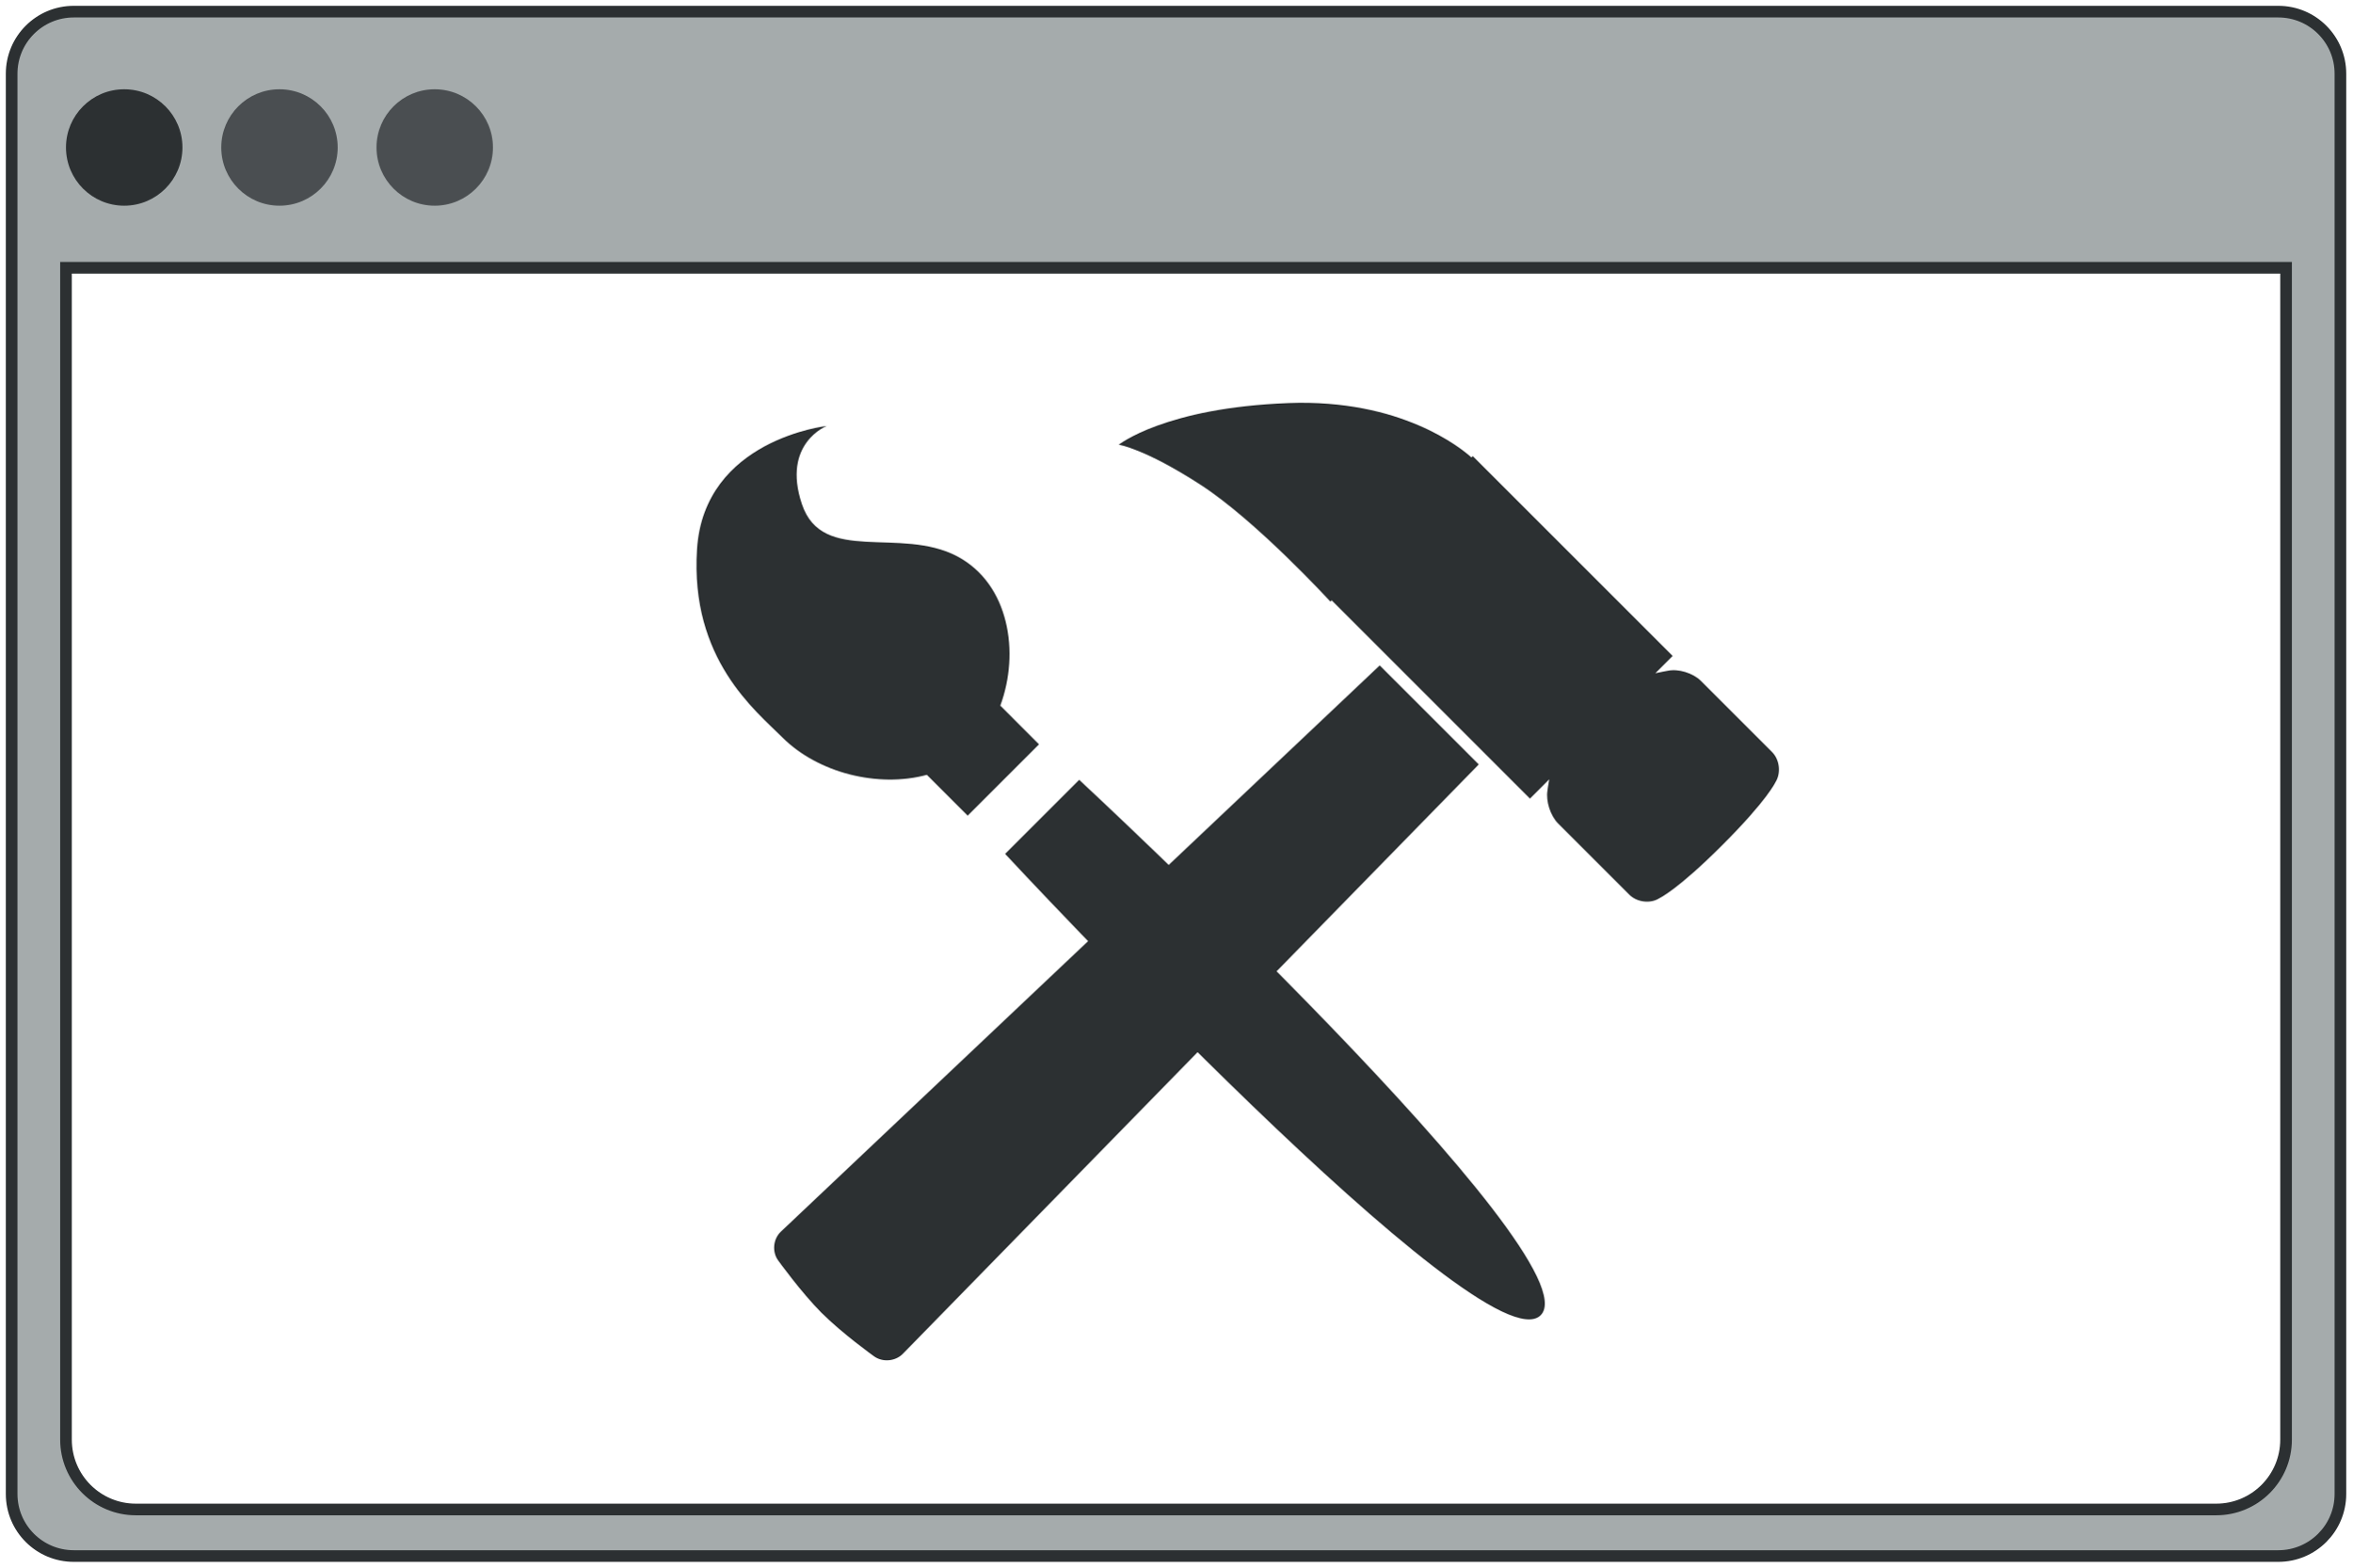
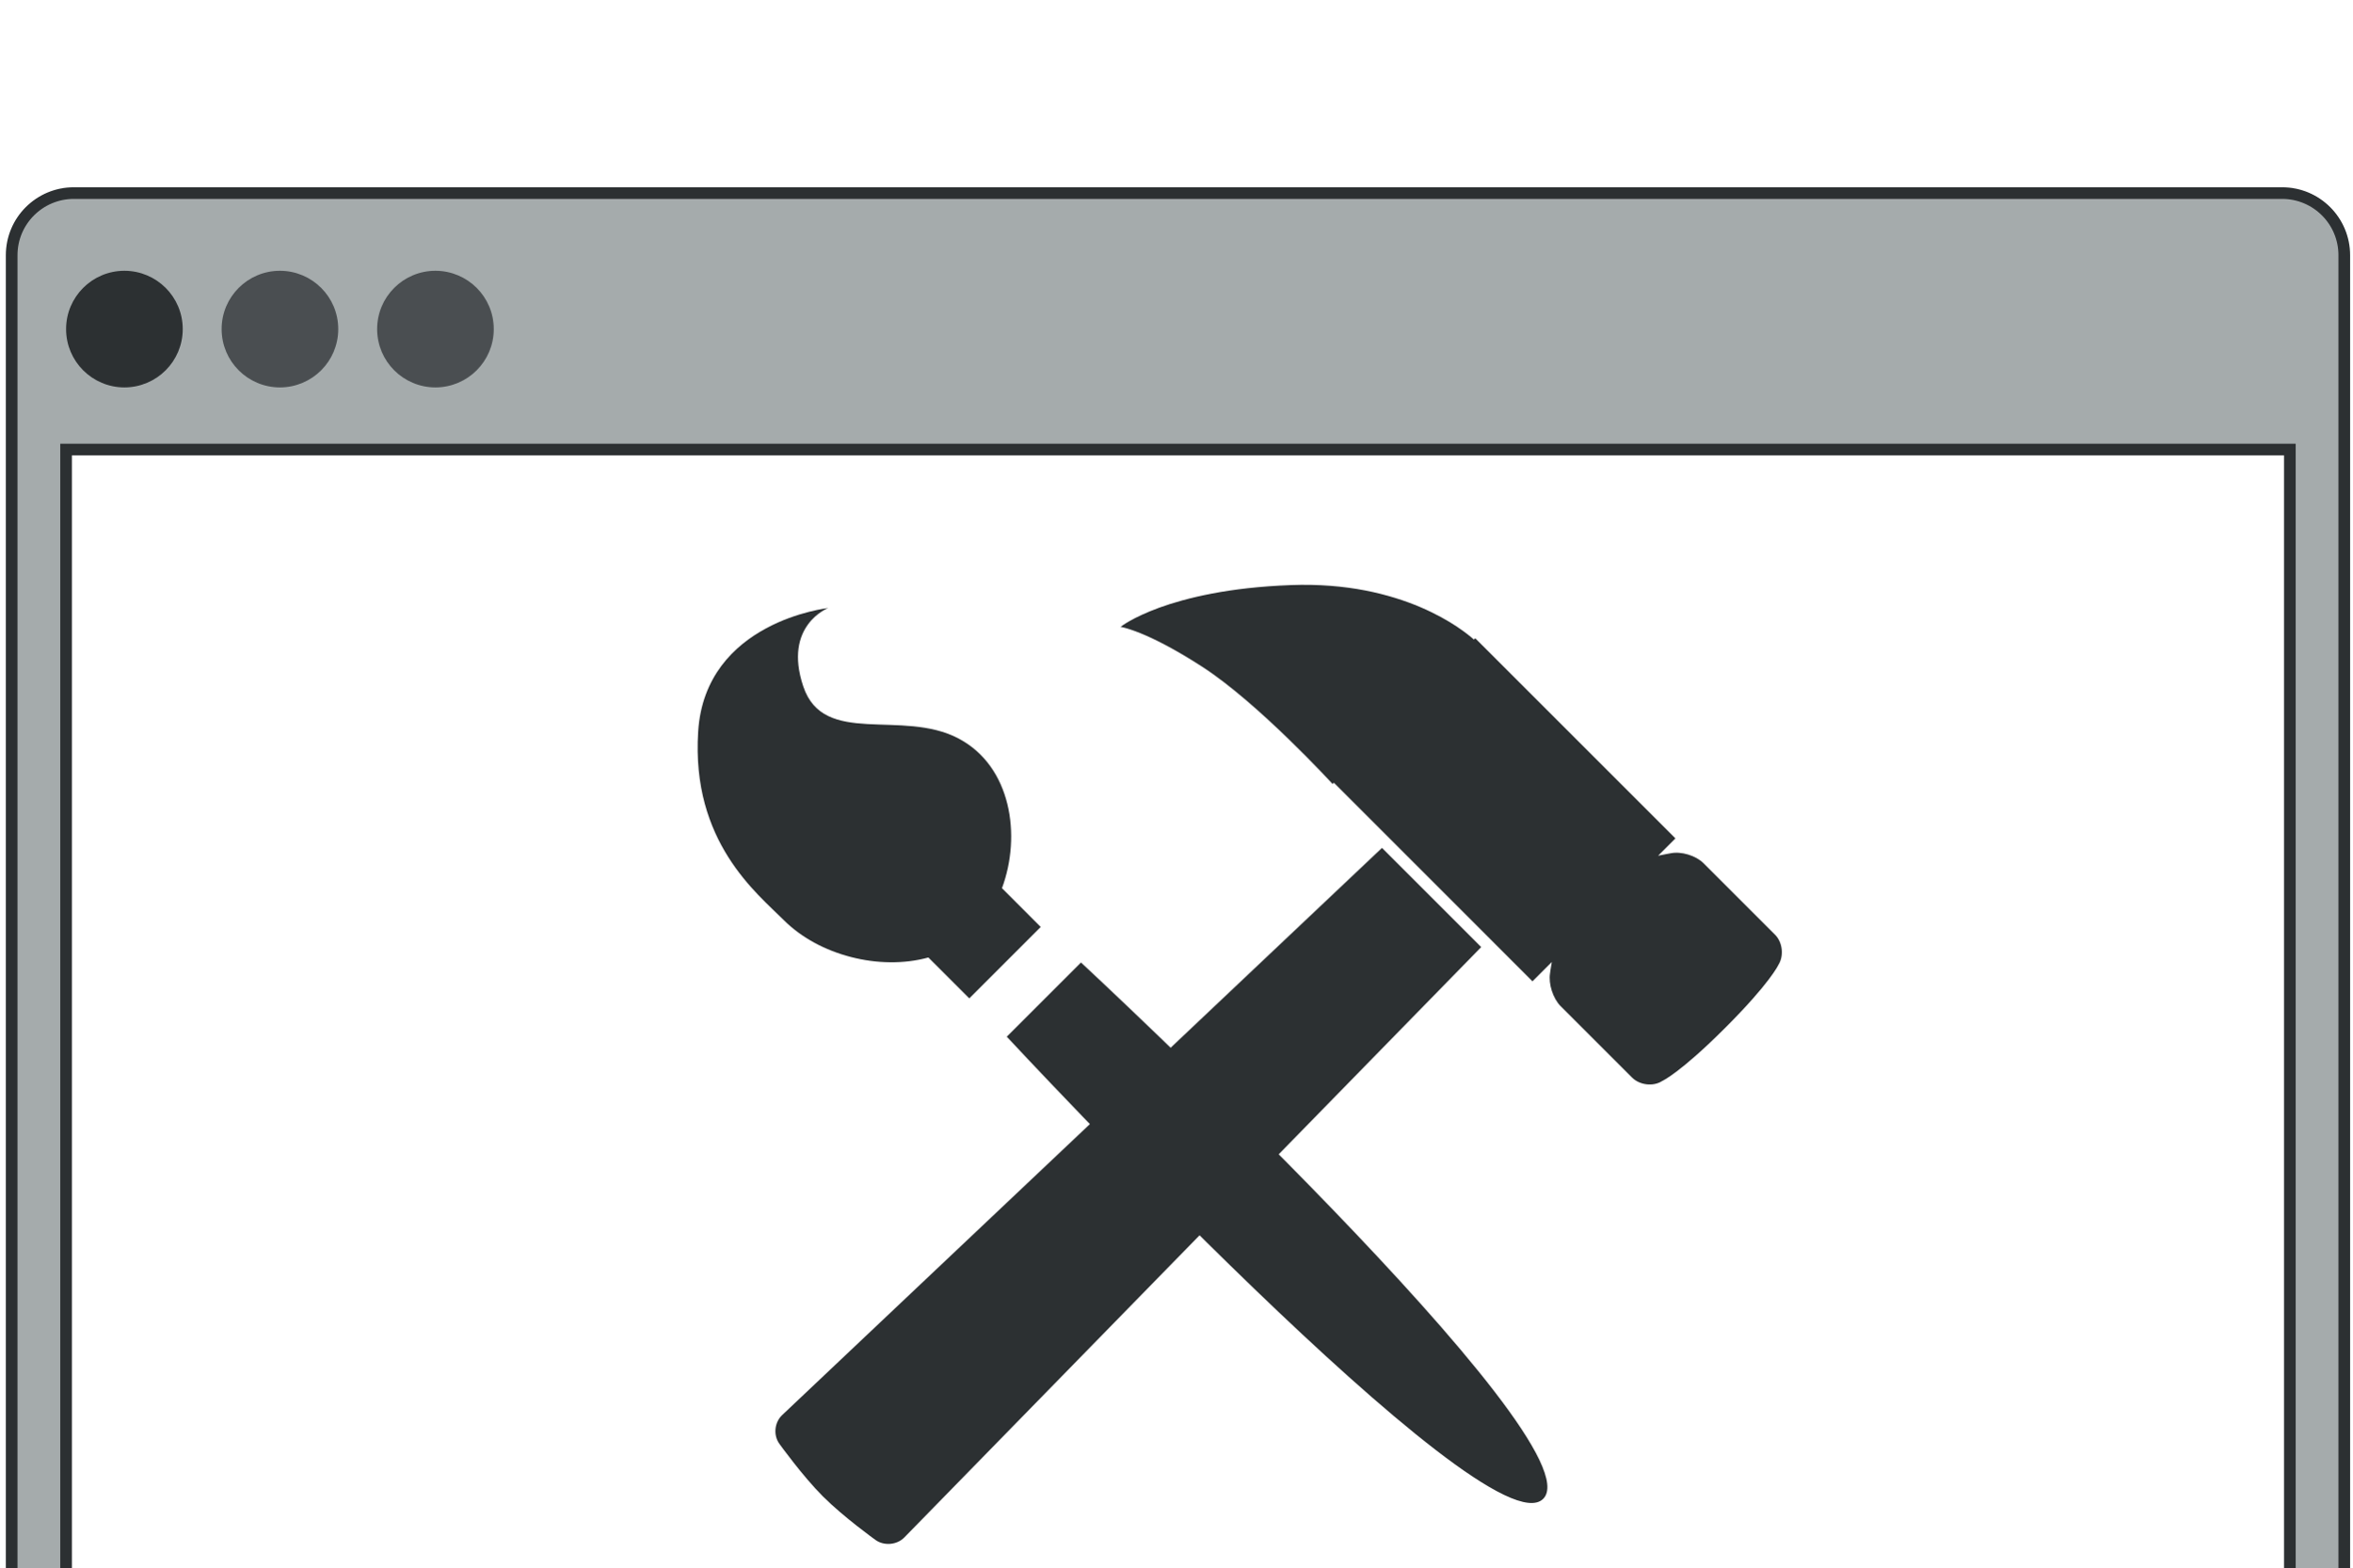
- <svg xmlns="http://www.w3.org/2000/svg" width="606" height="404" viewBox="0" version="1.1">
-   <description>Created with Sketch (http://www.bohemiancoding.com/sketch)</description>
+ <svg xmlns="http://www.w3.org/2000/svg" width="606" height="404" viewBox="0 0 605 310" version="1.1">
  <g id="icon-projects" stroke="none" stroke-width="1" fill="none" fill-rule="evenodd">
    <g transform="translate(3, 3)">
      <path d="M16.01 0C7.17 0 0 7.16 0 16L0 382C0 390.84 7.16 398 16.01 398L583.99 398C592.83 398 600 390.84 600 382L600 16C600 7.16 592.84 0 583.99 0L16.01 0ZM14 66L14 367.99C14 377.94 22.06 386 32 386L568 386C577.94 386 586 377.95 586 367.99L586 66 14 66Z" id="Rectangle-8" stroke="#2C3032" stroke-width="3" fill="#A5ABAC" />
      <path d="M235.8 196.68L246.32 207.2 264.7 188.82 254.73 178.84C259.76 165.27 257.09 147.52 243.63 140.37 228.99 132.6 208.86 142.6 203.61 126.92 198.37 111.23 210.02 106.77 210.02 106.77 210.02 106.77 178.39 110.21 176.58 138.55 174.76 166.88 191.71 180.17 198.62 187.08 207.66 196.12 223.22 200.12 235.8 196.68ZM255.96 217.05C255.96 217.05 379.62 350.27 393.95 335.95 408.27 321.62 275.05 197.96 275.05 197.96L255.96 217.05Z" id="Rectangle-6" fill="#2C3032" />
      <path d="M396.16 197.84L391.19 202.81 340.1 151.71 339.77 152.04C339.77 152.04 320.72 131.23 306.23 121.87 291.74 112.5 285.23 111.61 285.23 111.61 285.23 111.61 297.14 102.06 329.04 100.86 357.93 99.78 373.45 112.48 376.12 114.88L376.46 114.54 427.96 166.04 423.51 170.49C425.48 170.07 426.75 169.86 426.75 169.86 429.46 169.3 433.24 170.47 435.2 172.43L453.57 190.8C455.53 192.76 455.92 196.24 454.45 198.57 454.45 198.57 452.41 203.14 440.77 214.77 429.14 226.41 424.57 228.45 424.57 228.45 422.27 229.96 418.76 229.53 416.8 227.57L398.43 209.2C396.47 207.24 395.25 203.45 395.71 200.72 395.71 200.72 395.84 199.6 396.16 197.84ZM352.48 168.48L198.16 314.43C196.16 316.33 195.86 319.66 197.52 321.87 197.52 321.87 203.45 330.11 208.66 335.32 213.98 340.64 222.12 346.48 222.12 346.48 224.33 348.13 227.69 347.86 229.62 345.88L378 194 352.48 168.48Z" id="Hammer" fill="#2C3032" />
      <circle id="Button---Start" fill="#2C3032" cx="29" cy="35" r="15" />
      <circle id="Button---Mid" fill="#4A4E51" cx="69" cy="35" r="15" />
      <circle id="Button---End" fill="#4A4E51" cx="109" cy="35" r="15" />
    </g>
  </g>
</svg>
